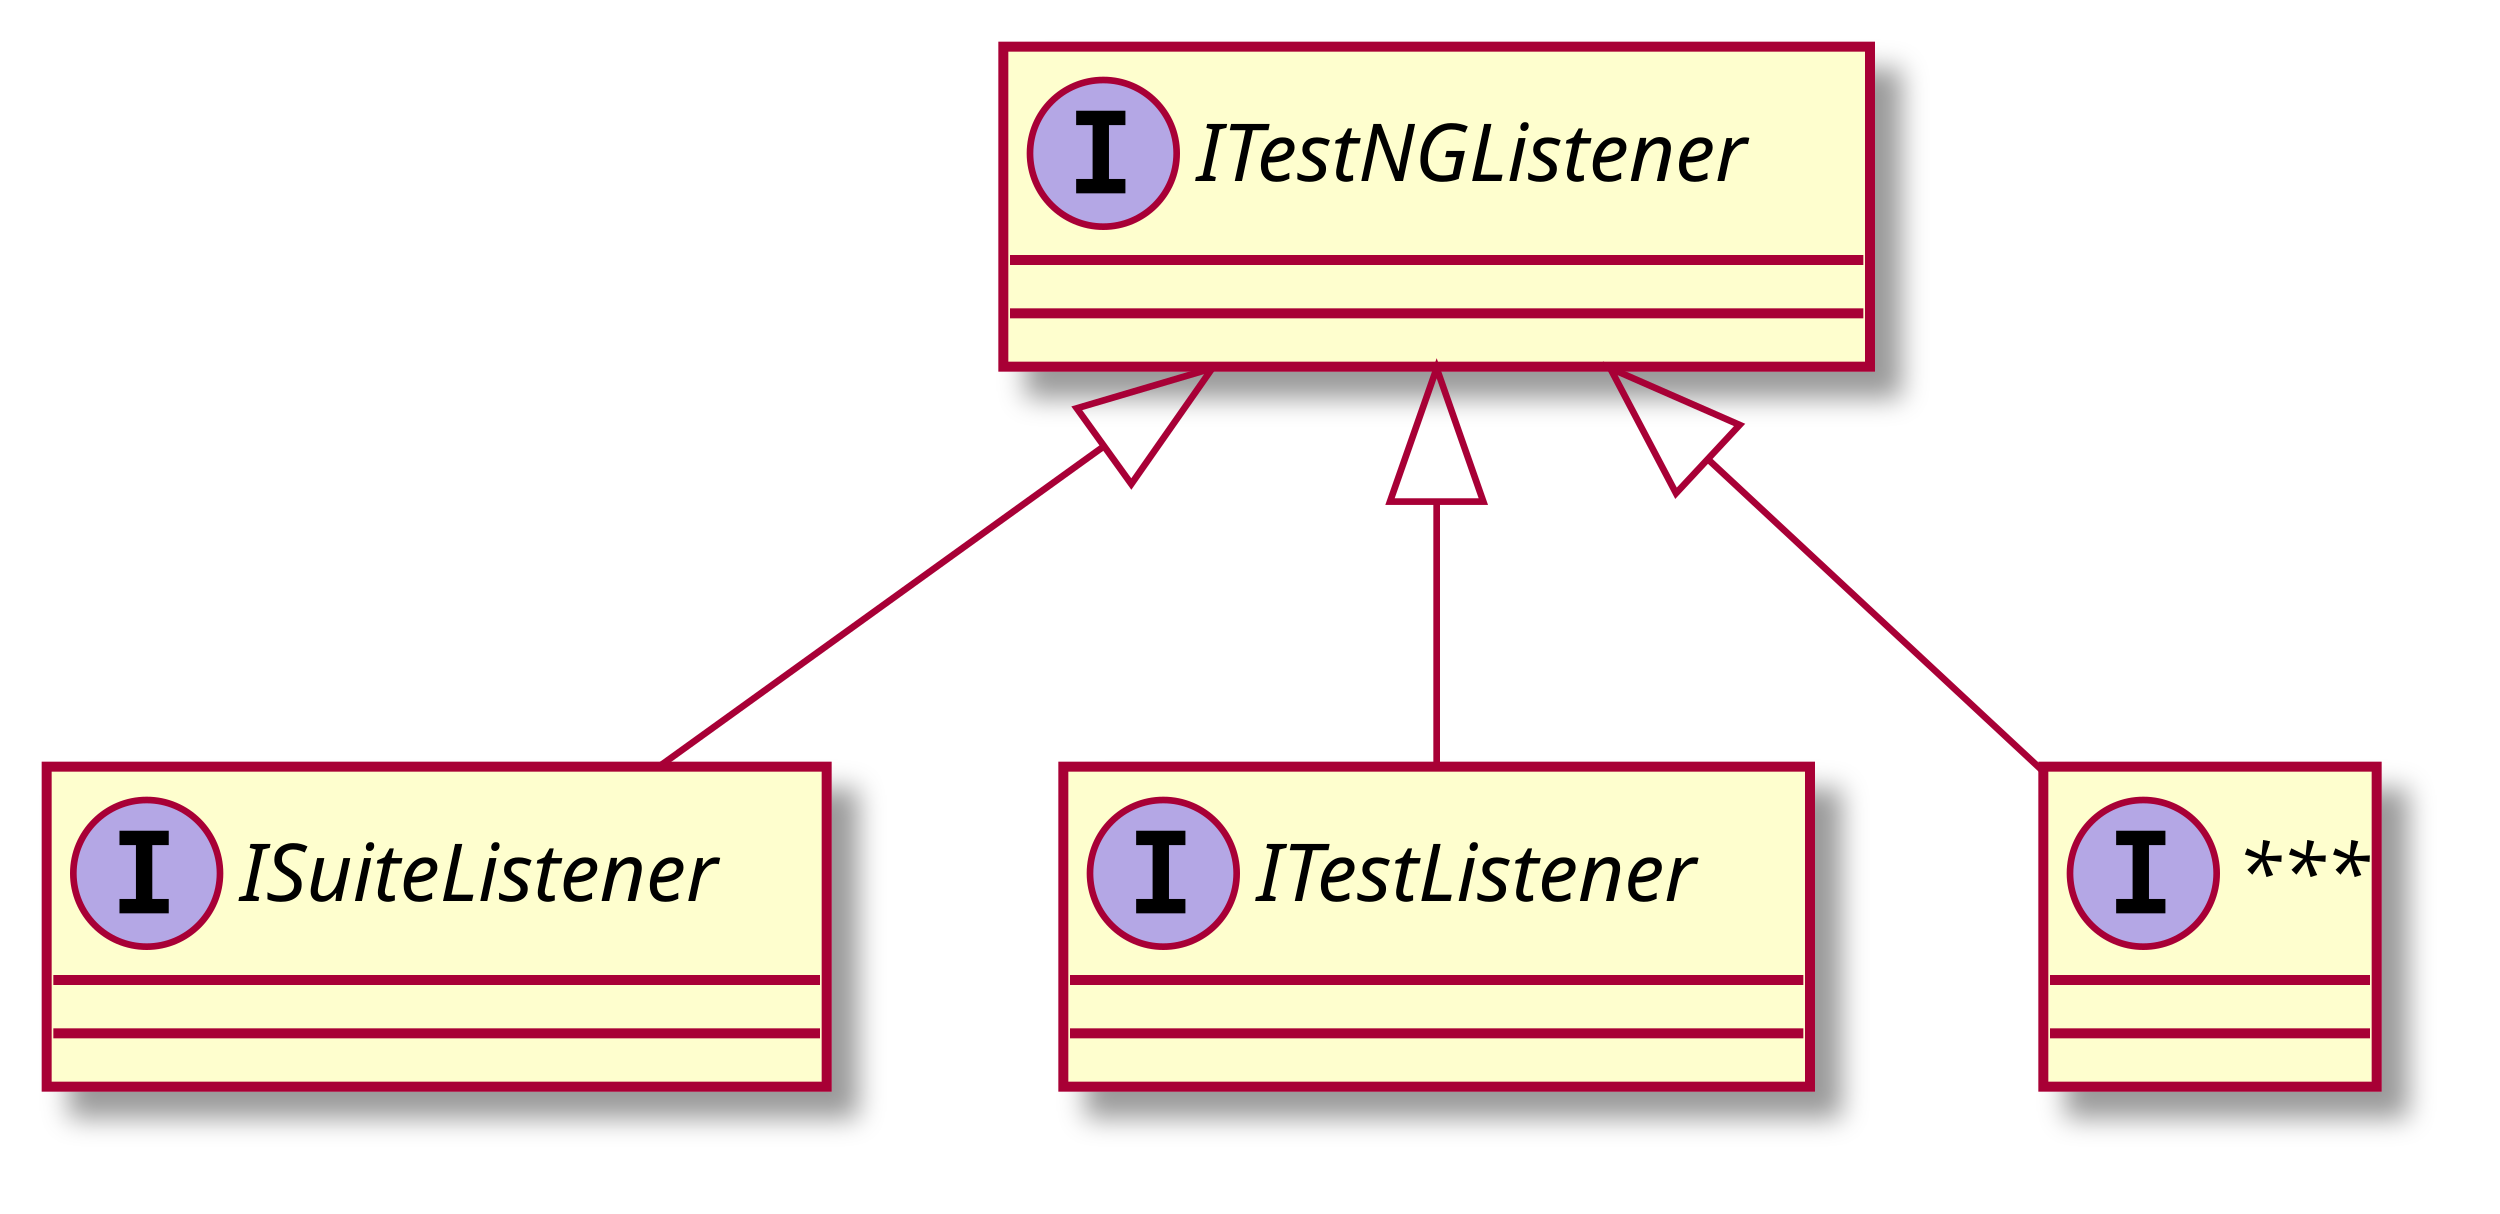
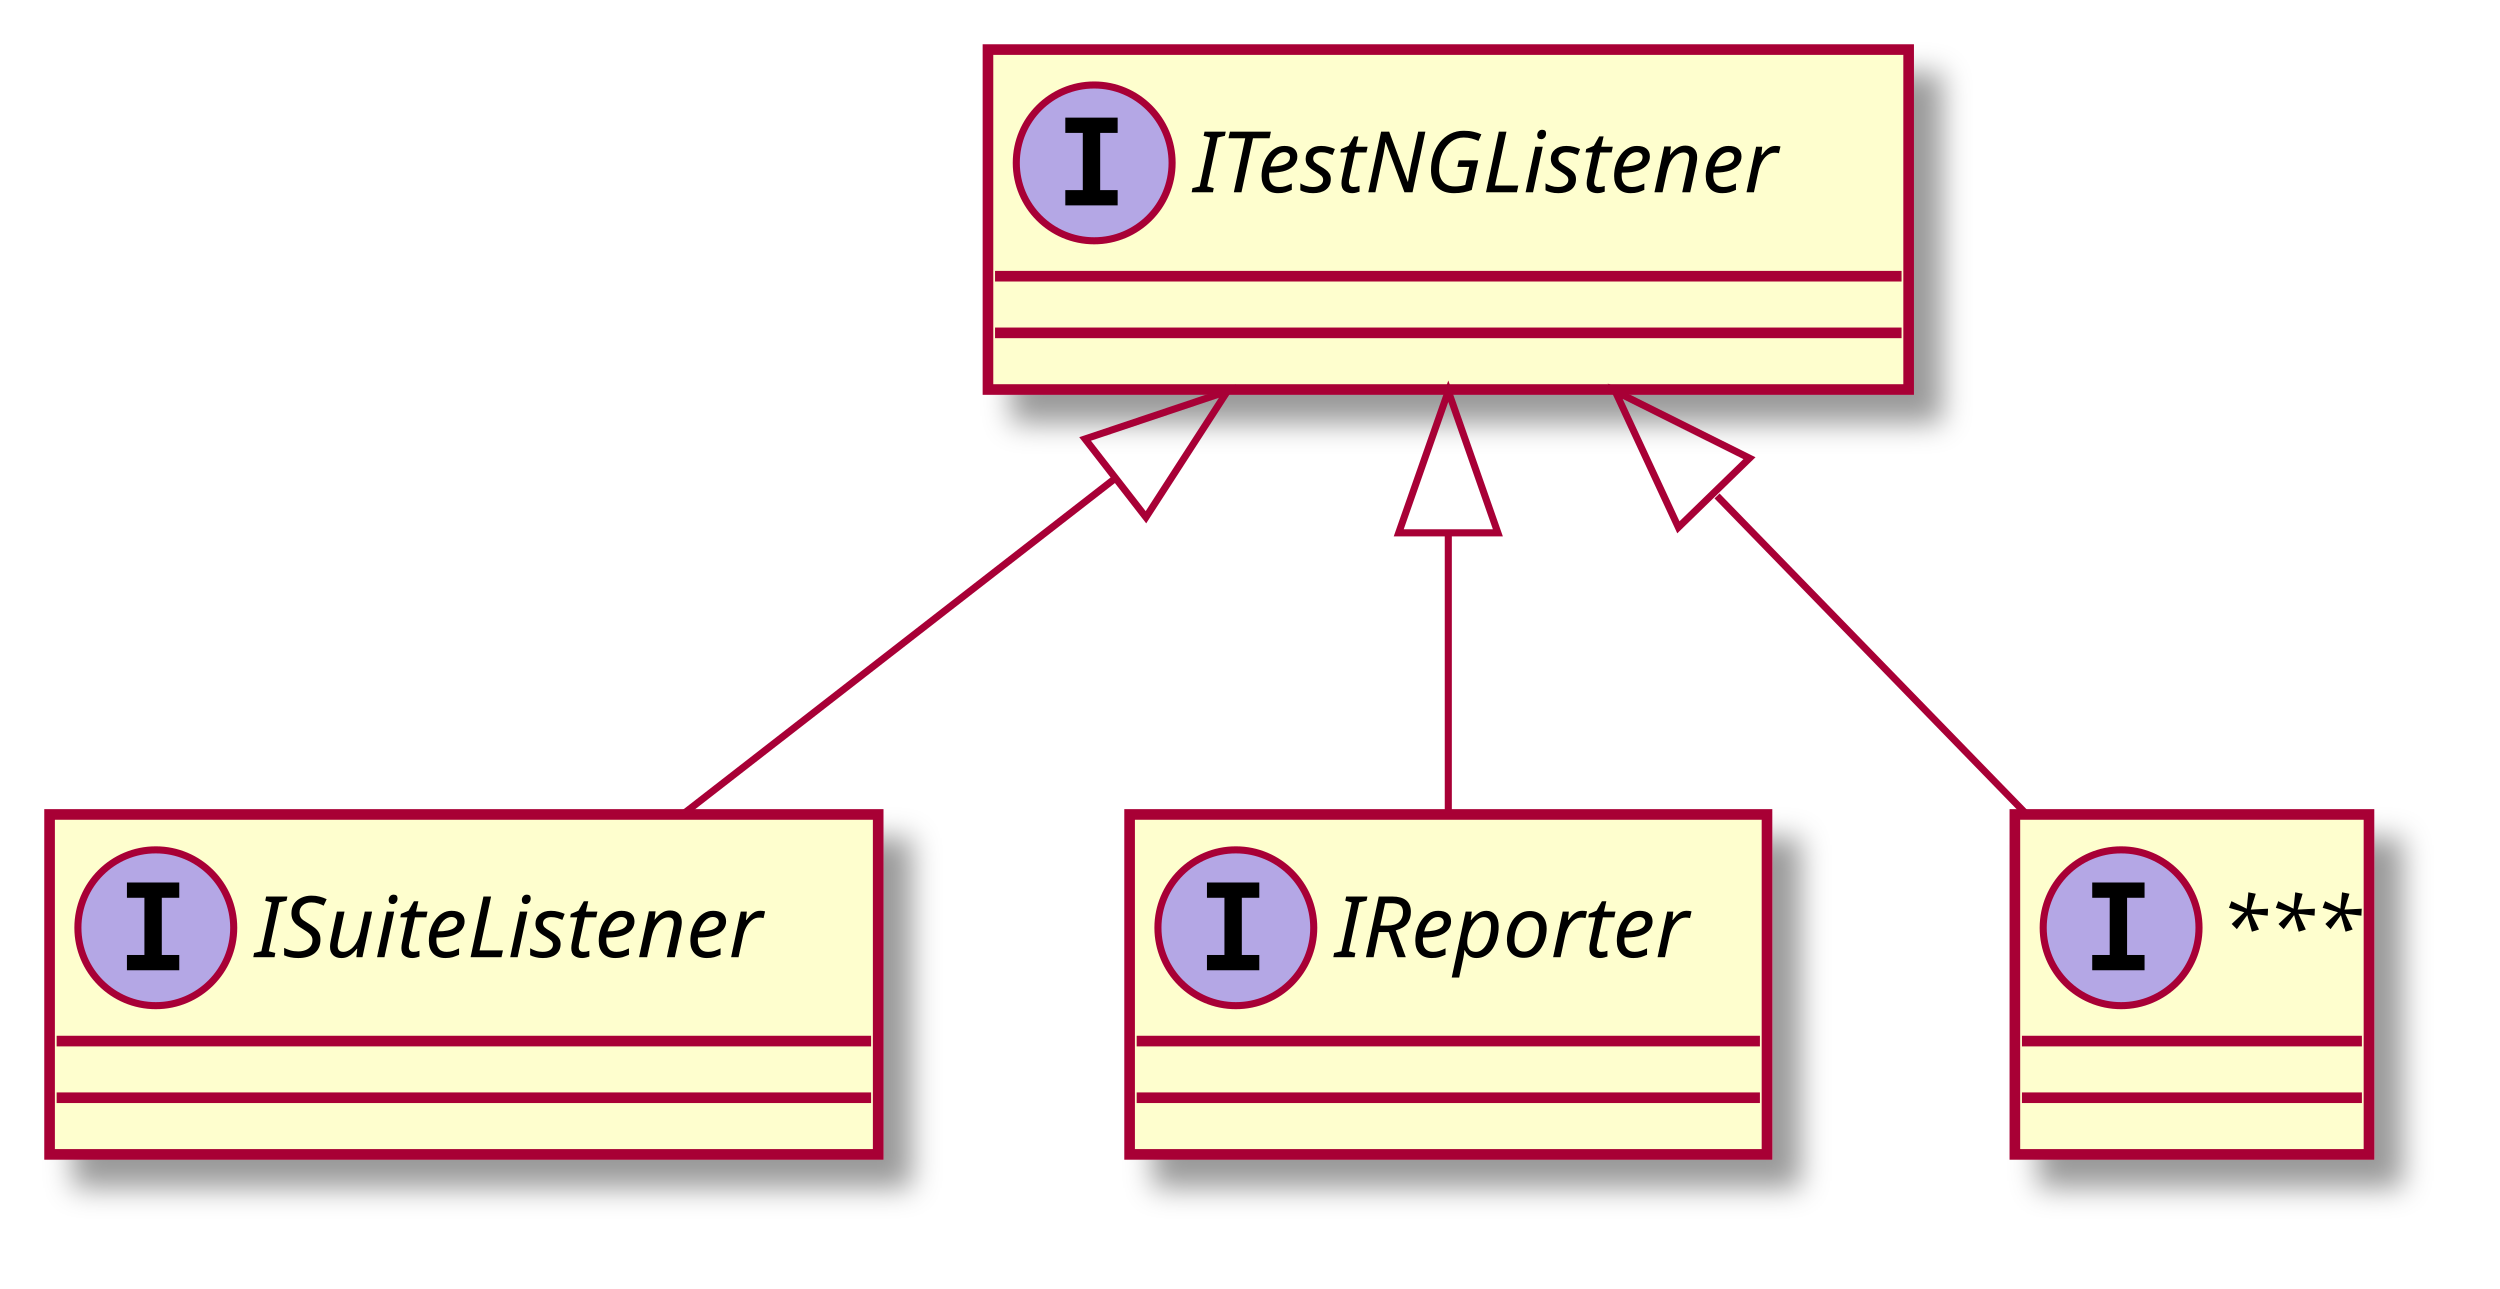
- <svg xmlns="http://www.w3.org/2000/svg" contentScriptType="application/ecmascript" contentStyleType="text/css" height="182px" preserveAspectRatio="none" style="width:375px;height:182px;" version="1.1" viewBox="0 0 375 182" width="375px" zoomAndPan="magnify">
+ <svg xmlns="http://www.w3.org/2000/svg" contentScriptType="application/ecmascript" contentStyleType="text/css" height="182px" preserveAspectRatio="none" style="width:353px;height:182px;" version="1.1" viewBox="0 0 353 182" width="353px" zoomAndPan="magnify">
  <defs>
-     <filter height="300%" id="f19rimpgzrsgcn" width="300%" x="-1" y="-1">
+     <filter height="300%" id="f1hdy9f5terak4" width="300%" x="-1" y="-1">
      <feGaussianBlur result="blurOut" stdDeviation="2.0" />
      <feColorMatrix in="blurOut" result="blurOut2" type="matrix" values="0 0 0 0 0 0 0 0 0 0 0 0 0 0 0 0 0 0 .4 0" />
      <feOffset dx="4.0" dy="4.0" in="blurOut2" result="blurOut3" />
      <feBlend in="SourceGraphic" in2="blurOut3" mode="normal" />
    </filter>
  </defs>
  <g>
-     <rect codeLine="1" fill="#FEFECE" filter="url(#f19rimpgzrsgcn)" height="48" id="ISuiteListener" style="stroke: #A80036; stroke-width: 1.5;" width="117" x="7" y="115" />
+     <rect codeLine="1" fill="#FEFECE" filter="url(#f1hdy9f5terak4)" height="48" id="ISuiteListener" style="stroke: #A80036; stroke-width: 1.5;" width="117" x="7" y="115" />
    <ellipse cx="22" cy="131" fill="#B4A7E5" rx="11" ry="11" style="stroke: #A80036; stroke-width: 1.0;" />
    <path d="M17.922,126.766 L17.922,124.609 L25.312,124.609 L25.312,126.766 L22.844,126.766 L22.844,134.844 L25.312,134.844 L25.312,137 L17.922,137 L17.922,134.844 L20.391,134.844 L20.391,126.766 L17.922,126.766 Z " />
    <text fill="#000000" font-family="sans-serif" font-size="12" font-style="italic" lengthAdjust="spacingAndGlyphs" textLength="85" x="36" y="135.154">ISuiteListener</text>
    <line style="stroke: #A80036; stroke-width: 1.5;" x1="8" x2="123" y1="147" y2="147" />
    <line style="stroke: #A80036; stroke-width: 1.5;" x1="8" x2="123" y1="155" y2="155" />
-     <rect fill="#FEFECE" filter="url(#f19rimpgzrsgcn)" height="48" id="ITestNGListener" style="stroke: #A80036; stroke-width: 1.5;" width="130" x="150.5" y="7" />
-     <ellipse cx="165.5" cy="23" fill="#B4A7E5" rx="11" ry="11" style="stroke: #A80036; stroke-width: 1.0;" />
-     <path d="M161.422,18.766 L161.422,16.609 L168.812,16.609 L168.812,18.766 L166.344,18.766 L166.344,26.844 L168.812,26.844 L168.812,29 L161.422,29 L161.422,26.844 L163.891,26.844 L163.891,18.766 L161.422,18.766 Z " />
-     <text fill="#000000" font-family="sans-serif" font-size="12" font-style="italic" lengthAdjust="spacingAndGlyphs" textLength="98" x="179.5" y="27.154">ITestNGListener</text>
-     <line style="stroke: #A80036; stroke-width: 1.5;" x1="151.5" x2="279.5" y1="39" y2="39" />
-     <line style="stroke: #A80036; stroke-width: 1.5;" x1="151.5" x2="279.5" y1="47" y2="47" />
-     <rect codeLine="2" fill="#FEFECE" filter="url(#f19rimpgzrsgcn)" height="48" id="ITestListener" style="stroke: #A80036; stroke-width: 1.5;" width="112" x="159.5" y="115" />
+     <rect fill="#FEFECE" filter="url(#f1hdy9f5terak4)" height="48" id="ITestNGListener" style="stroke: #A80036; stroke-width: 1.5;" width="130" x="139.5" y="7" />
+     <ellipse cx="154.5" cy="23" fill="#B4A7E5" rx="11" ry="11" style="stroke: #A80036; stroke-width: 1.0;" />
+     <path d="M150.422,18.766 L150.422,16.609 L157.812,16.609 L157.812,18.766 L155.344,18.766 L155.344,26.844 L157.812,26.844 L157.812,29 L150.422,29 L150.422,26.844 L152.891,26.844 L152.891,18.766 L150.422,18.766 Z " />
+     <text fill="#000000" font-family="sans-serif" font-size="12" font-style="italic" lengthAdjust="spacingAndGlyphs" textLength="98" x="168.5" y="27.154">ITestNGListener</text>
+     <line style="stroke: #A80036; stroke-width: 1.5;" x1="140.5" x2="268.5" y1="39" y2="39" />
+     <line style="stroke: #A80036; stroke-width: 1.5;" x1="140.5" x2="268.5" y1="47" y2="47" />
+     <rect codeLine="2" fill="#FEFECE" filter="url(#f1hdy9f5terak4)" height="48" id="IReporter" style="stroke: #A80036; stroke-width: 1.5;" width="90" x="159.5" y="115" />
    <ellipse cx="174.5" cy="131" fill="#B4A7E5" rx="11" ry="11" style="stroke: #A80036; stroke-width: 1.0;" />
    <path d="M170.422,126.766 L170.422,124.609 L177.812,124.609 L177.812,126.766 L175.344,126.766 L175.344,134.844 L177.812,134.844 L177.812,137 L170.422,137 L170.422,134.844 L172.891,134.844 L172.891,126.766 L170.422,126.766 Z " />
-     <text fill="#000000" font-family="sans-serif" font-size="12" font-style="italic" lengthAdjust="spacingAndGlyphs" textLength="80" x="188.5" y="135.154">ITestListener</text>
-     <line style="stroke: #A80036; stroke-width: 1.5;" x1="160.5" x2="270.5" y1="147" y2="147" />
-     <line style="stroke: #A80036; stroke-width: 1.5;" x1="160.5" x2="270.5" y1="155" y2="155" />
-     <rect codeLine="3" fill="#FEFECE" filter="url(#f19rimpgzrsgcn)" height="48" id="***" style="stroke: #A80036; stroke-width: 1.5;" width="50" x="306.5" y="115" />
-     <ellipse cx="321.5" cy="131" fill="#B4A7E5" rx="11" ry="11" style="stroke: #A80036; stroke-width: 1.0;" />
-     <path d="M317.422,126.766 L317.422,124.609 L324.812,124.609 L324.812,126.766 L322.344,126.766 L322.344,134.844 L324.812,134.844 L324.812,137 L317.422,137 L317.422,134.844 L319.891,134.844 L319.891,126.766 L317.422,126.766 Z " />
-     <text fill="#000000" font-family="sans-serif" font-size="12" font-style="italic" lengthAdjust="spacingAndGlyphs" textLength="18" x="335.5" y="135.154">***</text>
-     <line style="stroke: #A80036; stroke-width: 1.5;" x1="307.5" x2="355.5" y1="147" y2="147" />
-     <line style="stroke: #A80036; stroke-width: 1.5;" x1="307.5" x2="355.5" y1="155" y2="155" />
-     <path d="M165.53,66.979 C143.675,82.714 118.619,100.754 99.051,114.844 " fill="none" id="ITestNGListener-backto-ISuiteListener" style="stroke: #A80036; stroke-width: 1.0;" />
-     <polygon fill="none" points="161.516,61.243,181.837,55.237,169.696,72.604,161.516,61.243" style="stroke: #A80036; stroke-width: 1.0;" />
-     <path d="M215.5,75.291 C215.5,88.817 215.5,103.183 215.5,114.844 " fill="none" id="ITestNGListener-backto-ITestListener" style="stroke: #A80036; stroke-width: 1.0;" />
-     <polygon fill="none" points="208.5,75.237,215.5,55.237,222.5,75.237,208.5,75.237" style="stroke: #A80036; stroke-width: 1.0;" />
-     <path d="M256.369,69.05 C273.028,84.561 291.759,102 306.351,115.585 " fill="none" id="ITestNGListener-backto-***" style="stroke: #A80036; stroke-width: 1.0;" />
-     <polygon fill="none" points="251.401,73.989,241.533,55.237,260.94,63.742,251.401,73.989" style="stroke: #A80036; stroke-width: 1.0;" />
+     <text fill="#000000" font-family="sans-serif" font-size="12" font-style="italic" lengthAdjust="spacingAndGlyphs" textLength="58" x="188.5" y="135.154">IReporter</text>
+     <line style="stroke: #A80036; stroke-width: 1.5;" x1="160.5" x2="248.5" y1="147" y2="147" />
+     <line style="stroke: #A80036; stroke-width: 1.5;" x1="160.5" x2="248.5" y1="155" y2="155" />
+     <rect codeLine="3" fill="#FEFECE" filter="url(#f1hdy9f5terak4)" height="48" id="***" style="stroke: #A80036; stroke-width: 1.5;" width="50" x="284.5" y="115" />
+     <ellipse cx="299.5" cy="131" fill="#B4A7E5" rx="11" ry="11" style="stroke: #A80036; stroke-width: 1.0;" />
+     <path d="M295.422,126.766 L295.422,124.609 L302.812,124.609 L302.812,126.766 L300.344,126.766 L300.344,134.844 L302.812,134.844 L302.812,137 L295.422,137 L295.422,134.844 L297.891,134.844 L297.891,126.766 L295.422,126.766 Z " />
+     <text fill="#000000" font-family="sans-serif" font-size="12" font-style="italic" lengthAdjust="spacingAndGlyphs" textLength="18" x="313.5" y="135.154">***</text>
+     <line style="stroke: #A80036; stroke-width: 1.5;" x1="285.5" x2="333.5" y1="147" y2="147" />
+     <line style="stroke: #A80036; stroke-width: 1.5;" x1="285.5" x2="333.5" y1="155" y2="155" />
+     <path d="M157.294,67.678 C137.257,83.246 114.456,100.963 96.59,114.844 " fill="none" id="ITestNGListener-backto-ISuiteListener" style="stroke: #A80036; stroke-width: 1.0;" />
+     <polygon fill="none" points="153.218,61.981,173.306,55.237,161.807,73.036,153.218,61.981" style="stroke: #A80036; stroke-width: 1.0;" />
+     <path d="M204.5,75.291 C204.5,88.817 204.5,103.183 204.5,114.844 " fill="none" id="ITestNGListener-backto-IReporter" style="stroke: #A80036; stroke-width: 1.0;" />
+     <polygon fill="none" points="197.5,75.237,204.5,55.237,211.5,75.237,197.5,75.237" style="stroke: #A80036; stroke-width: 1.0;" />
+     <path d="M242.444,70.028 C257.008,85.008 273.194,101.657 286.015,114.844 " fill="none" id="ITestNGListener-backto-***" style="stroke: #A80036; stroke-width: 1.0;" />
+     <polygon fill="none" points="236.987,74.457,228.064,55.237,247.025,64.698,236.987,74.457" style="stroke: #A80036; stroke-width: 1.0;" />
  </g>
</svg>
